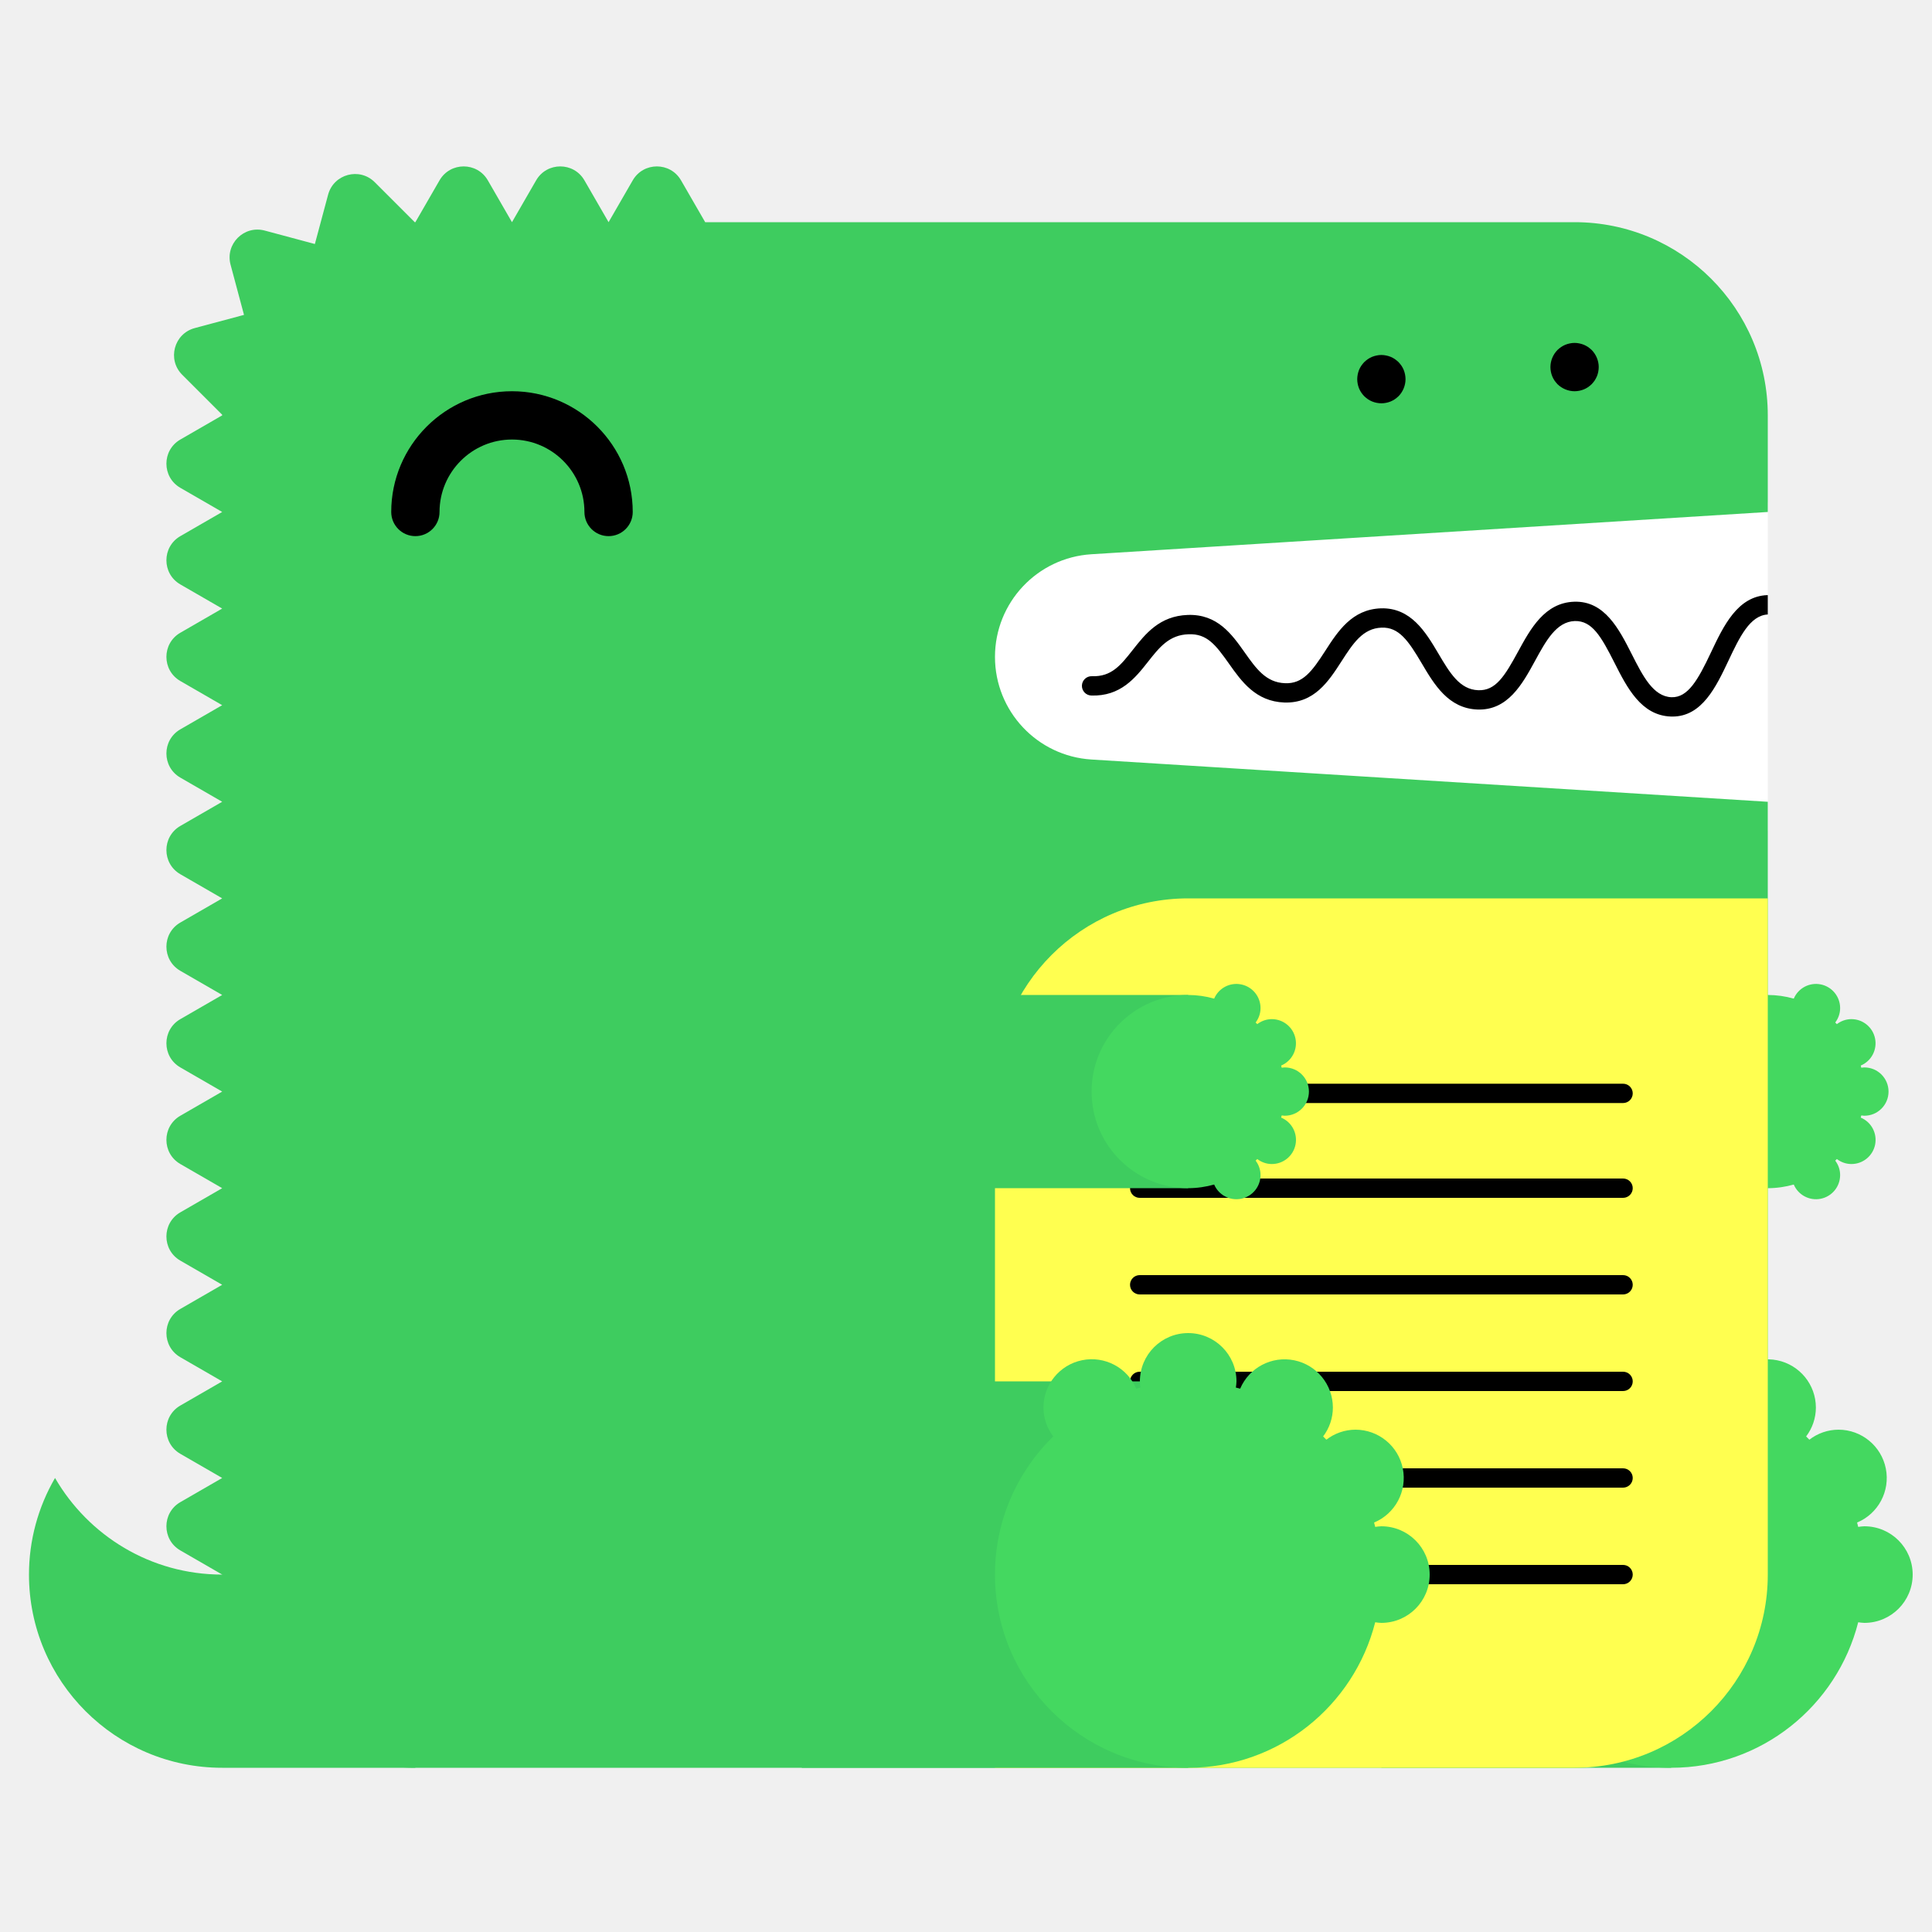
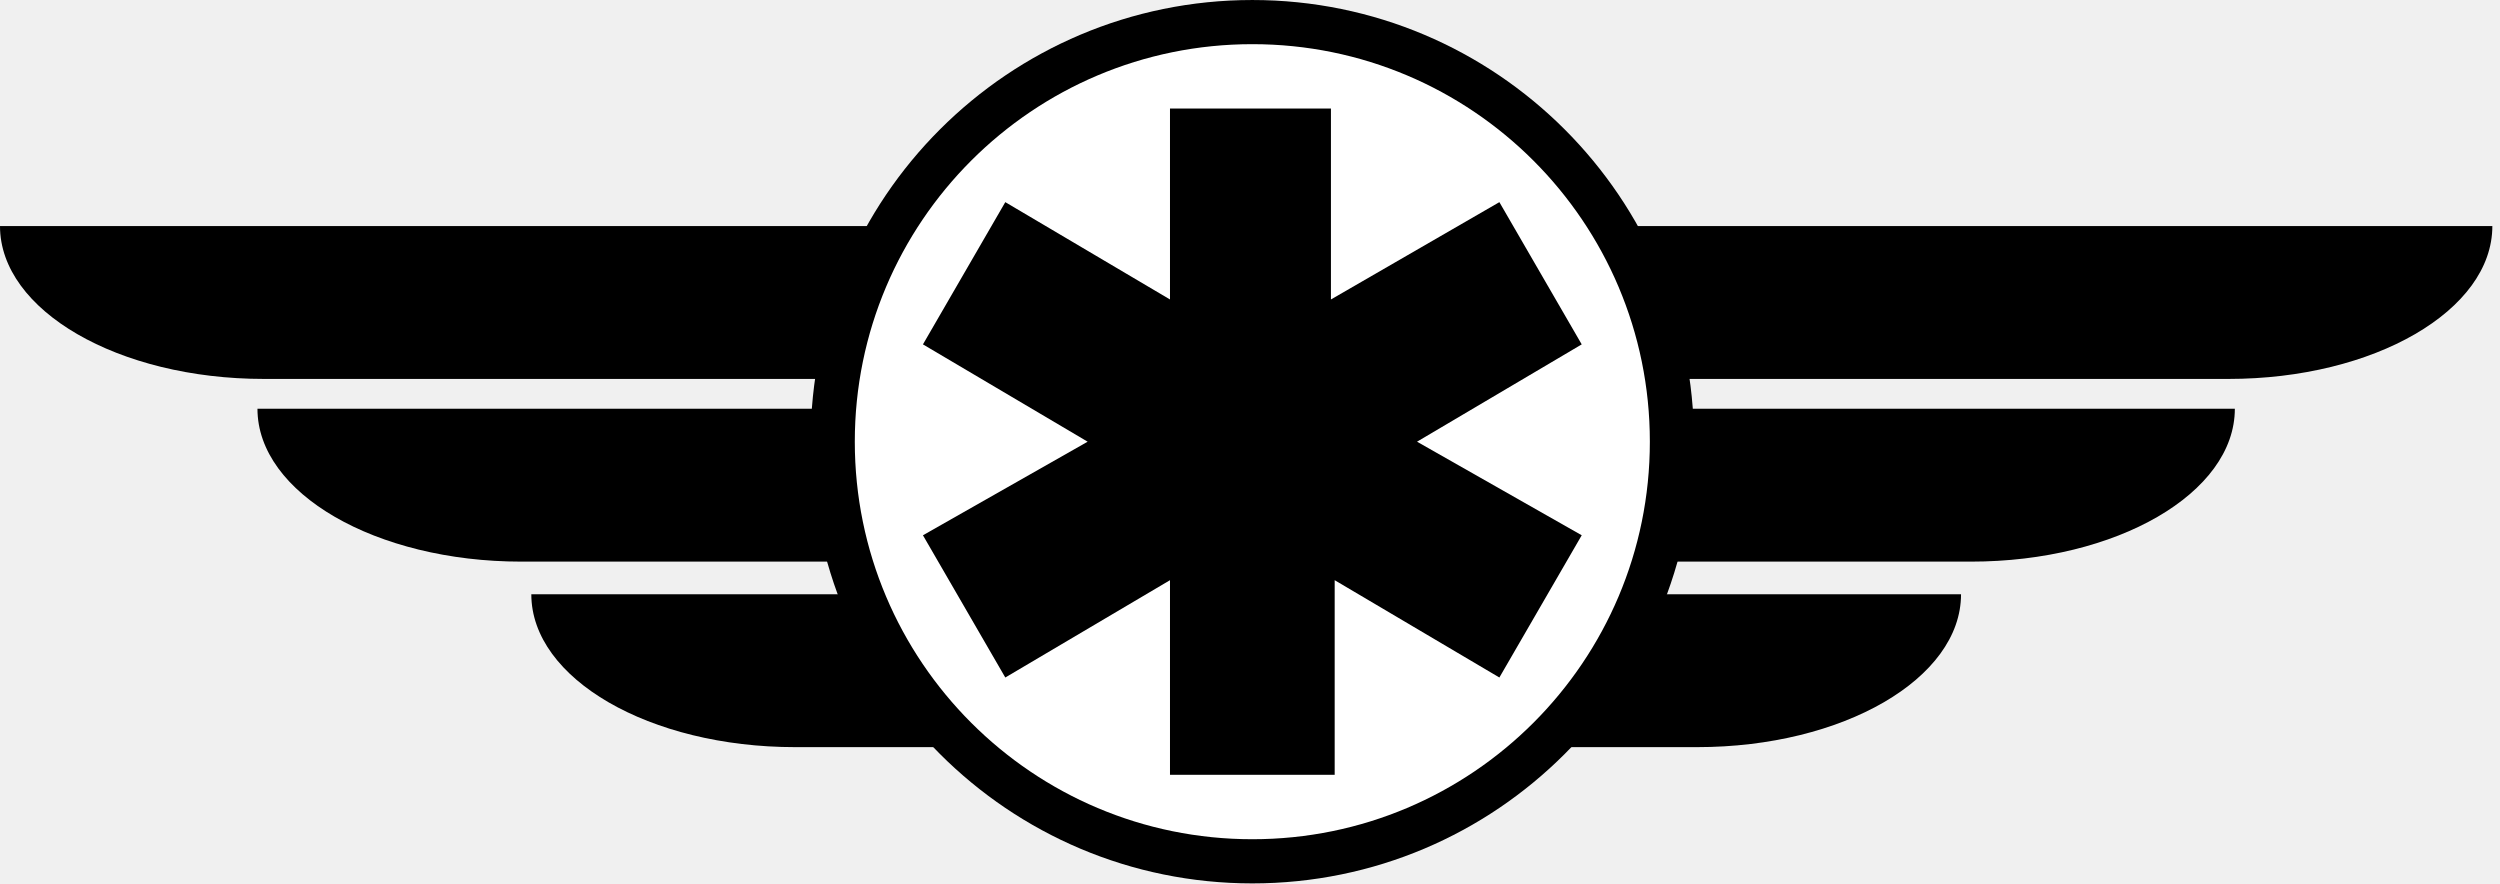
- <svg xmlns="http://www.w3.org/2000/svg" width="200" height="200" viewBox="0 0 200 200">
-   <g fill="none" fill-rule="evenodd">
-     <path fill="#FFF" d="M99 52h84v34H99z" />
-     <path d="M23 163c-7.398 0-13.843-4.027-17.303-10A19.886 19.886 0 0 0 3 163c0 11.046 8.954 20 20 20h20v-20H23z" fill="#3ECC5F" />
-     <path d="M112.98 57.376L183 53V43c0-11.046-8.954-20-20-20H73l-2.5-4.33c-1.112-1.925-3.889-1.925-5 0L63 23l-2.5-4.33c-1.111-1.925-3.889-1.925-5 0L53 23l-2.5-4.33c-1.111-1.925-3.889-1.925-5 0L43 23c-.022 0-.042.003-.065.003l-4.142-4.141c-1.57-1.571-4.252-.853-4.828 1.294l-1.369 5.104-5.192-1.392c-2.148-.575-4.111 1.389-3.535 3.536l1.39 5.193-5.102 1.367c-2.148.576-2.867 3.259-1.296 4.83l4.142 4.142c0 .021-.003.042-.003.064l-4.33 2.5c-1.925 1.111-1.925 3.889 0 5L23 53l-4.33 2.5c-1.925 1.111-1.925 3.889 0 5L23 63l-4.33 2.5c-1.925 1.111-1.925 3.889 0 5L23 73l-4.33 2.5c-1.925 1.111-1.925 3.889 0 5L23 83l-4.33 2.5c-1.925 1.111-1.925 3.889 0 5L23 93l-4.33 2.5c-1.925 1.111-1.925 3.889 0 5L23 103l-4.33 2.5c-1.925 1.111-1.925 3.889 0 5L23 113l-4.33 2.5c-1.925 1.111-1.925 3.889 0 5L23 123l-4.33 2.5c-1.925 1.111-1.925 3.889 0 5L23 133l-4.33 2.5c-1.925 1.111-1.925 3.889 0 5L23 143l-4.33 2.5c-1.925 1.111-1.925 3.889 0 5L23 153l-4.33 2.5c-1.925 1.111-1.925 3.889 0 5L23 163c0 11.046 8.954 20 20 20h120c11.046 0 20-8.954 20-20V83l-70.02-4.376A10.645 10.645 0 0 1 103 68c0-5.621 4.37-10.273 9.98-10.624" fill="#3ECC5F" />
-     <path fill="#3ECC5F" d="M143 183h30v-40h-30z" />
-     <path d="M193 158c-.219 0-.428.037-.639.064-.038-.15-.074-.301-.116-.451A5 5 0 0 0 190.32 148a4.96 4.96 0 0 0-3.016 1.036 26.531 26.531 0 0 0-.335-.336 4.955 4.955 0 0 0 1.011-2.987 5 5 0 0 0-9.599-1.959c-.148-.042-.297-.077-.445-.115.027-.211.064-.42.064-.639a5 5 0 0 0-5-5 5 5 0 0 0-5 5c0 .219.037.428.064.639-.148.038-.297.073-.445.115a4.998 4.998 0 0 0-9.599 1.959c0 1.125.384 2.151 1.011 2.987-3.717 3.632-6.031 8.693-6.031 14.3 0 11.046 8.954 20 20 20 9.339 0 17.16-6.41 19.361-15.064.211.027.42.064.639.064a5 5 0 0 0 5-5 5 5 0 0 0-5-5" fill="#44D860" />
-     <path fill="#3ECC5F" d="M153 123h30v-20h-30z" />
-     <path d="M193 115.5a2.5 2.5 0 1 0 0-5c-.109 0-.214.019-.319.032-.02-.075-.037-.15-.058-.225a2.501 2.501 0 0 0-.963-4.807c-.569 0-1.088.197-1.508.518a6.653 6.653 0 0 0-.168-.168c.314-.417.506-.931.506-1.494a2.5 2.5 0 0 0-4.8-.979A9.987 9.987 0 0 0 183 103c-5.522 0-10 4.478-10 10s4.478 10 10 10c.934 0 1.833-.138 2.69-.377a2.5 2.5 0 0 0 4.8-.979c0-.563-.192-1.077-.506-1.494.057-.055.113-.111.168-.168.42.321.939.518 1.508.518a2.5 2.5 0 0 0 .963-4.807c.021-.074.038-.15.058-.225.105.013.21.032.319.032" fill="#44D860" />
-     <path d="M63 55.5a2.5 2.5 0 0 1-2.5-2.5c0-4.136-3.364-7.5-7.5-7.5s-7.5 3.364-7.5 7.5a2.5 2.5 0 1 1-5 0c0-6.893 5.607-12.5 12.5-12.5S65.5 46.107 65.5 53a2.5 2.5 0 0 1-2.5 2.5" fill="#000" />
-     <path d="M103 183h60c11.046 0 20-8.954 20-20V93h-60c-11.046 0-20 8.954-20 20v70z" fill="#FFFF50" />
-     <path d="M168.02 124h-50.04a1 1 0 1 1 0-2h50.04a1 1 0 1 1 0 2m0 20h-50.04a1 1 0 1 1 0-2h50.04a1 1 0 1 1 0 2m0 20h-50.04a1 1 0 1 1 0-2h50.04a1 1 0 1 1 0 2m0-49.814h-50.04a1 1 0 1 1 0-2h50.04a1 1 0 1 1 0 2m0 19.814h-50.04a1 1 0 1 1 0-2h50.04a1 1 0 1 1 0 2m0 20h-50.04a1 1 0 1 1 0-2h50.04a1 1 0 1 1 0 2M183 61.611c-.012 0-.022-.006-.034-.005-3.09.105-4.552 3.196-5.842 5.923-1.346 2.85-2.387 4.703-4.093 4.647-1.889-.068-2.969-2.202-4.113-4.46-1.314-2.594-2.814-5.536-5.963-5.426-3.046.104-4.513 2.794-5.807 5.167-1.377 2.528-2.314 4.065-4.121 3.994-1.927-.07-2.951-1.805-4.136-3.813-1.321-2.236-2.848-4.75-5.936-4.664-2.994.103-4.465 2.385-5.763 4.4-1.373 2.13-2.335 3.428-4.165 3.351-1.973-.07-2.992-1.51-4.171-3.177-1.324-1.873-2.816-3.993-5.895-3.89-2.928.1-4.399 1.97-5.696 3.618-1.232 1.564-2.194 2.802-4.229 2.724a1 1 0 0 0-.072 2c3.017.101 4.545-1.8 5.872-3.487 1.177-1.496 2.193-2.787 4.193-2.855 1.926-.082 2.829 1.115 4.195 3.045 1.297 1.834 2.769 3.914 5.731 4.021 3.103.104 4.596-2.215 5.918-4.267 1.182-1.834 2.202-3.417 4.15-3.484 1.793-.067 2.769 1.35 4.145 3.681 1.297 2.197 2.766 4.686 5.787 4.796 3.125.108 4.634-2.62 5.949-5.035 1.139-2.088 2.214-4.06 4.119-4.126 1.793-.042 2.728 1.595 4.111 4.33 1.292 2.553 2.757 5.445 5.825 5.556l.169.003c3.064 0 4.518-3.075 5.805-5.794 1.139-2.41 2.217-4.68 4.067-4.773v-2z" fill="#000" />
-     <path fill="#3ECC5F" d="M83 183h40v-40H83z" />
-     <path d="M143 158c-.219 0-.428.037-.639.064-.038-.15-.074-.301-.116-.451A5 5 0 0 0 140.32 148a4.96 4.96 0 0 0-3.016 1.036 26.531 26.531 0 0 0-.335-.336 4.955 4.955 0 0 0 1.011-2.987 5 5 0 0 0-9.599-1.959c-.148-.042-.297-.077-.445-.115.027-.211.064-.42.064-.639a5 5 0 0 0-5-5 5 5 0 0 0-5 5c0 .219.037.428.064.639-.148.038-.297.073-.445.115a4.998 4.998 0 0 0-9.599 1.959c0 1.125.384 2.151 1.011 2.987-3.717 3.632-6.031 8.693-6.031 14.3 0 11.046 8.954 20 20 20 9.339 0 17.16-6.41 19.361-15.064.211.027.42.064.639.064a5 5 0 0 0 5-5 5 5 0 0 0-5-5" fill="#44D860" />
-     <path fill="#3ECC5F" d="M83 123h40v-20H83z" />
-     <path d="M133 115.5a2.5 2.5 0 1 0 0-5c-.109 0-.214.019-.319.032-.02-.075-.037-.15-.058-.225a2.501 2.501 0 0 0-.963-4.807c-.569 0-1.088.197-1.508.518a6.653 6.653 0 0 0-.168-.168c.314-.417.506-.931.506-1.494a2.5 2.5 0 0 0-4.8-.979A9.987 9.987 0 0 0 123 103c-5.522 0-10 4.478-10 10s4.478 10 10 10c.934 0 1.833-.138 2.69-.377a2.5 2.5 0 0 0 4.8-.979c0-.563-.192-1.077-.506-1.494.057-.055.113-.111.168-.168.42.321.939.518 1.508.518a2.5 2.5 0 0 0 .963-4.807c.021-.074.038-.15.058-.225.105.013.21.032.319.032" fill="#44D860" />
-     <path d="M143 41.75c-.16 0-.33-.02-.49-.05a2.52 2.52 0 0 1-.47-.14c-.15-.06-.29-.14-.431-.23-.13-.09-.259-.2-.38-.31-.109-.12-.219-.24-.309-.38s-.17-.28-.231-.43a2.619 2.619 0 0 1-.189-.96c0-.16.02-.33.05-.49.03-.16.08-.31.139-.47.061-.15.141-.29.231-.43.09-.13.2-.26.309-.38.121-.11.25-.22.38-.31.141-.09.281-.17.431-.23.149-.06.31-.11.47-.14.32-.07.65-.07.98 0 .159.03.32.08.47.14.149.06.29.14.43.23.13.09.259.2.38.31.11.12.22.25.31.38.09.14.17.28.23.43.06.16.11.31.14.47.029.16.05.33.05.49 0 .66-.271 1.31-.73 1.77-.121.11-.25.22-.38.31-.14.09-.281.17-.43.23a2.565 2.565 0 0 1-.96.19m20-1.25c-.66 0-1.3-.27-1.771-.73a3.802 3.802 0 0 1-.309-.38c-.09-.14-.17-.28-.231-.43a2.619 2.619 0 0 1-.189-.96c0-.66.27-1.3.729-1.77.121-.11.25-.22.38-.31.141-.09.281-.17.431-.23.149-.06.31-.11.47-.14.32-.07.66-.07.98 0 .159.03.32.08.47.14.149.06.29.14.43.23.13.09.259.2.38.31.459.47.73 1.11.73 1.77 0 .16-.021.33-.05.49-.03.16-.08.32-.14.47-.07.15-.14.29-.23.43-.09.13-.2.26-.31.38-.121.11-.25.22-.38.31-.14.09-.281.17-.43.23a2.565 2.565 0 0 1-.96.19" fill="#000" />
+ <svg xmlns="http://www.w3.org/2000/svg" width="100%" height="100%" viewBox="0 0 283 100" version="1.1" xml:space="preserve" style="fill-rule:evenodd;clip-rule:evenodd;">
+   <g transform="matrix(1,0,0,1,-524.365,-649.388)">
+     <g transform="matrix(1.19156,0,0,1.15149,-118.026,292.395)">
+       <ellipse cx="658.09" cy="353.45" rx="41.962" ry="43.422" />
+     </g>
+     <g transform="matrix(1,0,0,1,26.3239,339.202)">
+       <path d="M652.424,335.777L498.041,335.777C498.041,345.327 511.424,353.081 527.908,353.081L652.424,353.081L652.424,335.777Z" />
+     </g>
+     <g transform="matrix(1,0,0,1,55.4685,359.883)">
+       <path d="M652.424,335.777L498.041,335.777C498.041,345.327 511.424,353.081 527.908,353.081L652.424,353.081L652.424,335.777Z" />
+     </g>
+     <g transform="matrix(1,0,0,1,26.3239,339.202)">
+       <path d="M666.129,377.458L558.186,377.458C558.186,387.009 571.568,394.762 588.052,394.762L666.129,394.762L666.129,377.458Z" />
+     </g>
+     <g transform="matrix(-1,0,0,1,1304.54,339.202)">
+       <path d="M652.424,335.777L498.041,335.777C498.041,345.327 511.424,353.081 527.908,353.081L652.424,353.081L652.424,335.777Z" />
+     </g>
+     <g transform="matrix(-1,0,0,1,1275.39,359.883)">
+       <path d="M652.424,335.777L498.041,335.777C498.041,345.327 511.424,353.081 527.908,353.081L652.424,353.081L652.424,335.777Z" />
+     </g>
+     <g transform="matrix(-1,0,0,1,1304.54,339.202)">
+       <path d="M666.129,377.458L558.186,377.458C558.186,387.009 571.568,394.762 588.052,394.762L666.129,394.762L666.129,377.458Z" />
+     </g>
+     <g transform="matrix(0.701063,0,0,0.717994,223.086,359.991)">
+       <ellipse cx="631.958" cy="472.702" rx="64.188" ry="62.675" style="fill:white;" />
+     </g>
+     <g transform="matrix(0.423712,0,0,0.423712,666.129,699.388)">
+       <g transform="matrix(1,0,0,1,-96,-96)">
+         <g id="cross">
+           <path id="inner" d="M74,133L74,185L118,185L118,133L162,159L184,121L140,96L184,70L162,32L117,58L117,7L74,7L74,58L30,32L8,70L52,96L8,121L30,159L74,133Z" style="stroke:white;stroke-opacity:0;stroke-width:2px;" />
+         </g>
+         <g id="symbols">
+                 </g>
+       </g>
+     </g>
  </g>
</svg>
